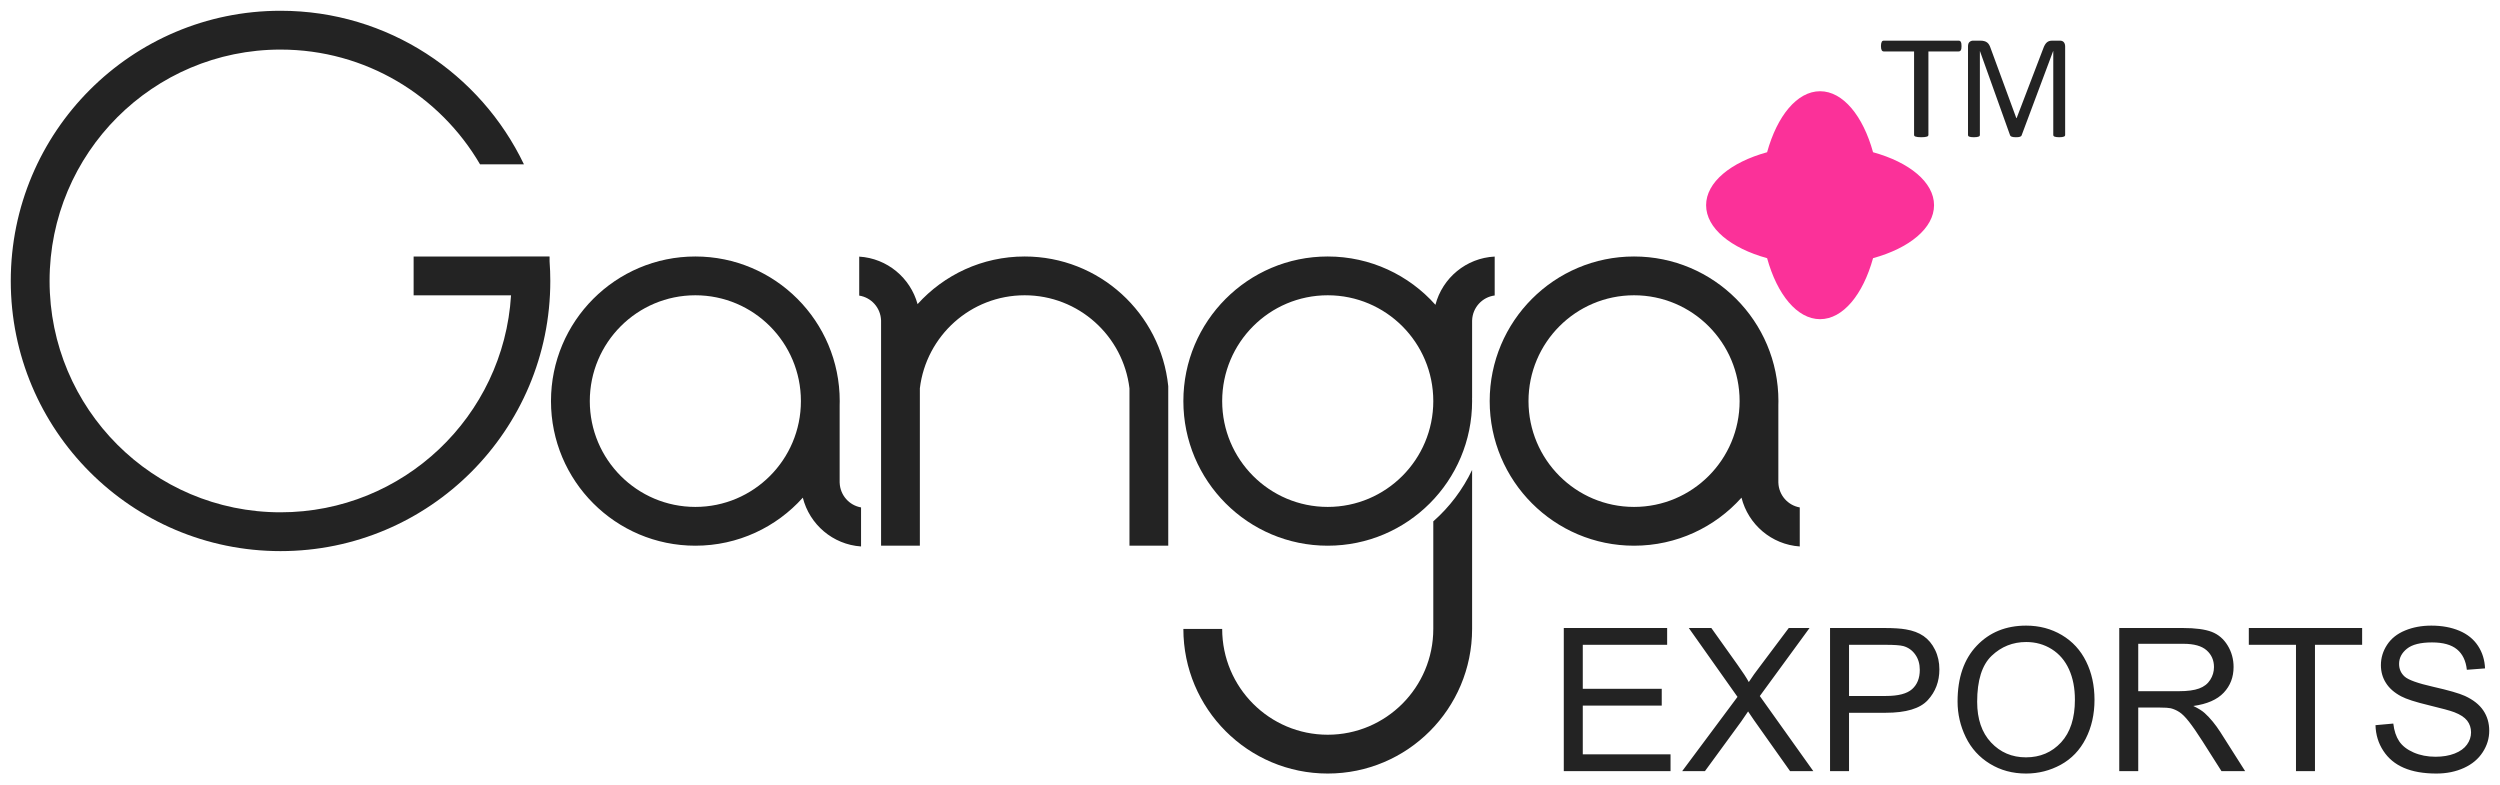
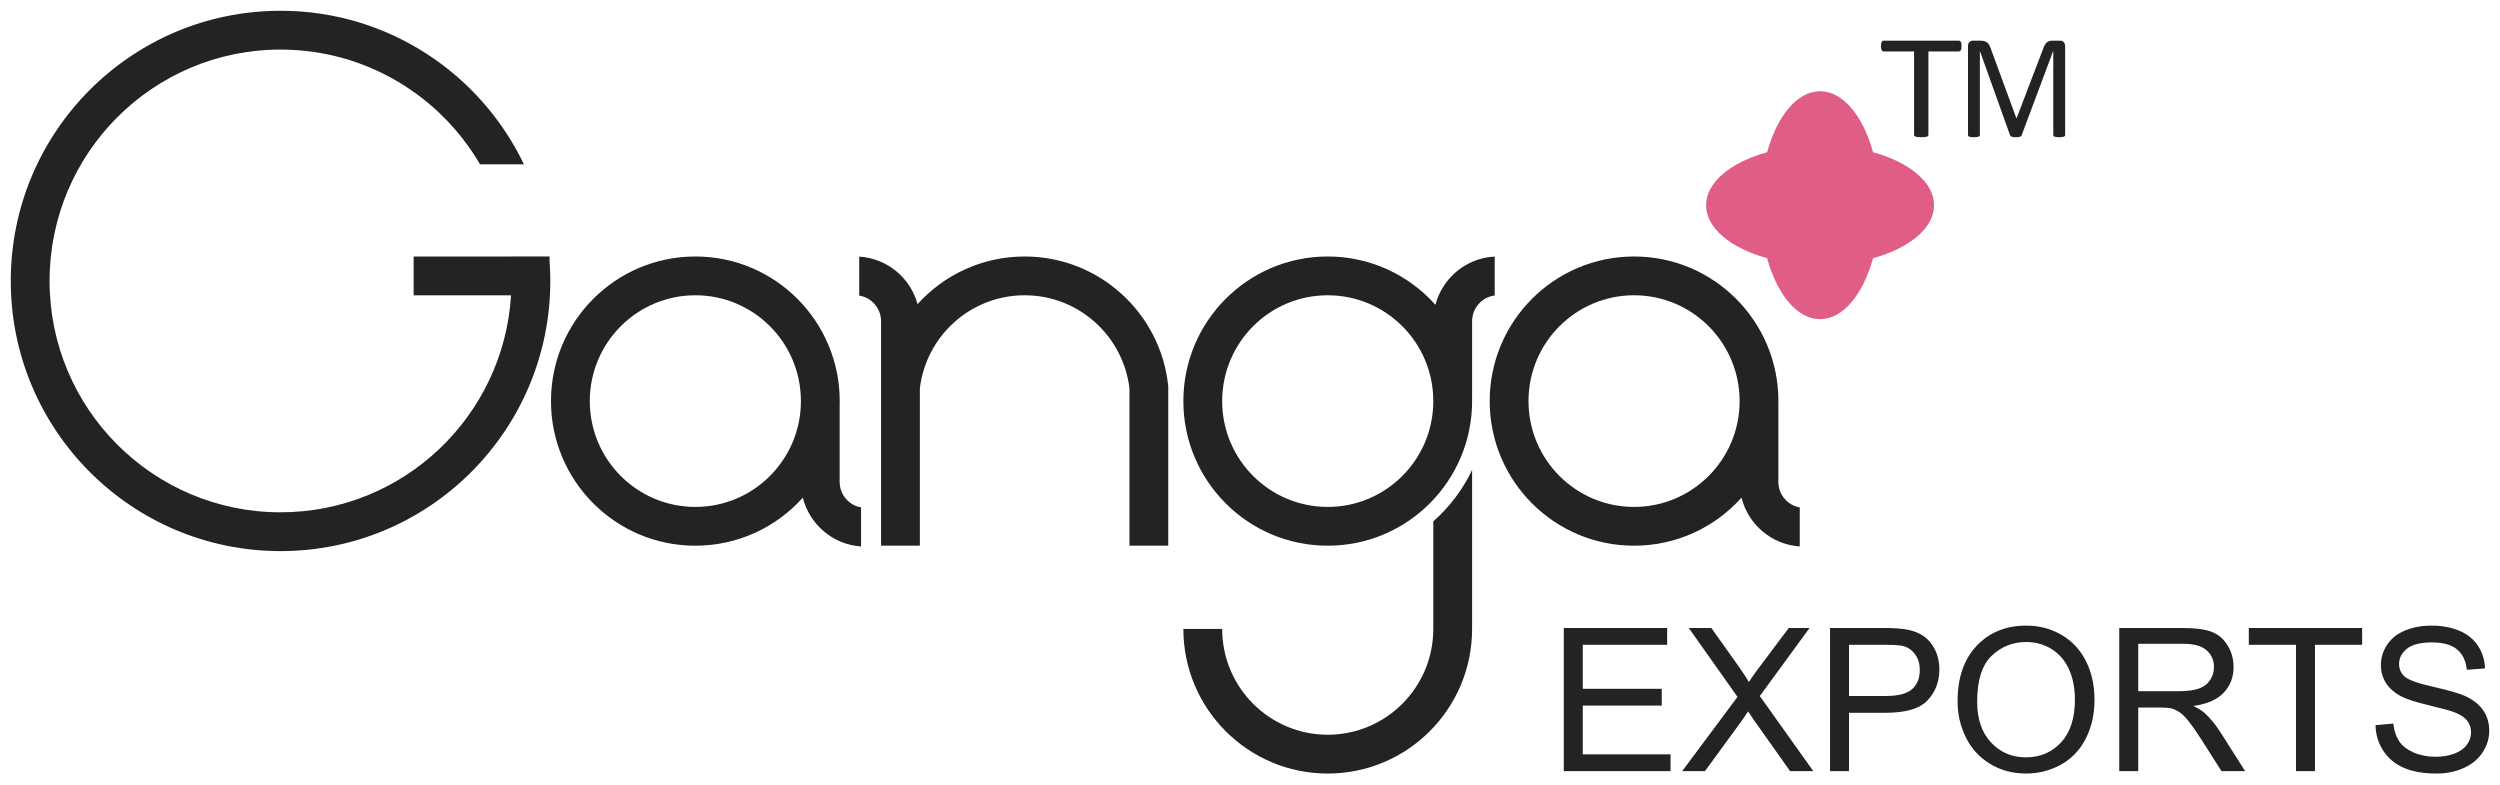
<svg xmlns="http://www.w3.org/2000/svg" style="isolation:isolate" viewBox="0 0 99.39 31.181" width="99.39pt" height="31.181pt">
  <clipPath id="_clipPath_dW6A752u7rQRebSLK6ItoALH1hB9d0qg">
    <rect x="0" y="0" width="99.39" height="31.181" transform="matrix(1,0,0,1,0,0)" fill="rgb(255,255,255)" />
  </clipPath>
  <g clip-path="url(#_clipPath_dW6A752u7rQRebSLK6ItoALH1hB9d0qg)">
-     <path d=" M 72.359 3.627 C 73.273 3.627 74.067 4.611 74.465 6.052 C 75.907 6.45 76.89 7.244 76.89 8.158 C 76.89 9.073 75.907 9.866 74.465 10.264 C 74.067 11.706 73.273 12.689 72.359 12.689 C 71.445 12.689 70.651 11.706 70.253 10.264 C 68.811 9.866 67.828 9.073 67.828 8.158 C 67.828 7.244 68.811 6.45 70.253 6.052 C 70.651 4.611 71.445 3.627 72.359 3.627 Z " fill-rule="evenodd" fill="rgb(251,49,153)" />
+     <path d=" M 72.359 3.627 C 73.273 3.627 74.067 4.611 74.465 6.052 C 75.907 6.45 76.89 7.244 76.89 8.158 C 76.89 9.073 75.907 9.866 74.465 10.264 C 74.067 11.706 73.273 12.689 72.359 12.689 C 71.445 12.689 70.651 11.706 70.253 10.264 C 68.811 9.866 67.828 9.073 67.828 8.158 C 67.828 7.244 68.811 6.45 70.253 6.052 C 70.651 4.611 71.445 3.627 72.359 3.627 Z " fill-rule="evenodd" fill="rgb(224,93,134)" />
    <path d=" M 11.153 0.428 C 15.419 0.428 19.102 2.922 20.83 6.534 L 19.085 6.534 C 17.492 3.805 14.537 1.971 11.153 1.971 C 6.082 1.971 1.971 6.089 1.971 11.169 C 1.971 16.249 6.082 20.367 11.153 20.367 C 16.033 20.367 20.022 16.554 20.317 11.741 L 16.444 11.741 L 16.444 10.198 L 20.284 10.198 L 20.284 10.197 L 21.834 10.197 L 21.834 10.198 L 21.849 10.198 L 21.849 10.389 C 21.868 10.647 21.878 10.907 21.878 11.169 C 21.878 17.101 17.076 21.91 11.153 21.91 C 5.23 21.91 0.428 17.101 0.428 11.169 C 0.428 5.237 5.23 0.428 11.153 0.428 Z " fill-rule="evenodd" fill="rgb(35,35,35)" />
    <path d=" M 33.381 16.114 L 33.381 16.794 L 33.381 16.794 L 33.381 19.137 L 33.381 19.146 L 33.381 19.164 L 33.381 19.173 L 33.381 19.191 L 33.382 19.191 C 33.399 19.685 33.76 20.091 34.232 20.173 L 34.232 21.725 C 33.109 21.649 32.183 20.848 31.917 19.785 C 30.866 20.958 29.341 21.695 27.645 21.695 C 24.475 21.695 21.905 19.121 21.905 15.946 C 21.905 12.771 24.475 10.197 27.645 10.197 C 30.814 10.197 33.384 12.771 33.384 15.946 C 33.384 16.002 33.383 16.058 33.381 16.114 Z  M 27.645 11.739 C 29.962 11.739 31.841 13.623 31.841 15.946 C 31.841 18.27 29.962 20.153 27.645 20.153 C 25.327 20.153 23.448 18.27 23.448 15.946 C 23.448 13.623 25.327 11.739 27.645 11.739 Z " fill-rule="evenodd" fill="rgb(35,35,35)" />
    <path d=" M 70.7 16.114 L 70.7 16.794 L 70.7 16.794 L 70.7 19.137 L 70.7 19.146 L 70.7 19.164 L 70.7 19.173 L 70.7 19.191 L 70.701 19.191 C 70.717 19.685 71.079 20.091 71.551 20.173 L 71.551 21.725 C 70.427 21.649 69.502 20.848 69.235 19.785 C 68.185 20.958 66.66 21.695 64.963 21.695 C 61.794 21.695 59.224 19.121 59.224 15.946 C 59.224 12.771 61.794 10.197 64.963 10.197 C 68.133 10.197 70.703 12.771 70.703 15.946 C 70.703 16.002 70.702 16.058 70.7 16.114 Z  M 64.963 11.739 C 67.281 11.739 69.16 13.623 69.16 15.946 C 69.16 18.27 67.281 20.153 64.963 20.153 C 62.646 20.153 60.767 18.27 60.767 15.946 C 60.767 13.623 62.646 11.739 64.963 11.739 Z " fill-rule="evenodd" fill="rgb(35,35,35)" />
    <path d=" M 40.736 10.197 C 43.706 10.197 46.148 12.456 46.445 15.352 L 46.445 15.352 L 46.445 15.946 L 46.445 21.694 L 44.903 21.694 L 44.903 15.439 C 44.653 13.355 42.883 11.739 40.736 11.739 C 38.591 11.739 36.822 13.353 36.57 15.436 L 36.57 15.821 L 36.57 21.694 L 35.028 21.694 L 35.028 15.946 L 35.028 15.821 L 35.028 15.352 L 35.027 15.352 L 35.028 15.347 L 35.028 15.134 L 35.028 15.134 L 35.028 12.79 L 35.028 12.781 L 35.028 12.763 L 35.028 12.754 L 35.028 12.736 L 35.027 12.736 C 35.01 12.236 34.64 11.827 34.159 11.752 L 34.159 10.202 C 35.273 10.27 36.194 11.048 36.479 12.091 C 37.529 10.928 39.047 10.197 40.736 10.197 Z " fill-rule="evenodd" fill="rgb(35,35,35)" />
    <path d=" M 52.785 10.197 C 54.487 10.197 56.016 10.939 57.067 12.118 C 57.345 11.052 58.287 10.257 59.423 10.2 L 59.423 11.747 C 58.928 11.81 58.543 12.226 58.526 12.736 L 58.525 12.736 L 58.525 12.754 L 58.525 12.763 L 58.525 12.781 L 58.525 12.79 L 58.525 15.134 L 58.525 15.134 L 58.525 15.821 L 58.523 15.821 C 58.524 15.863 58.525 15.905 58.525 15.946 C 58.525 19.121 55.955 21.695 52.785 21.695 C 49.616 21.695 47.046 19.121 47.046 15.946 C 47.046 12.771 49.616 10.197 52.785 10.197 Z  M 58.525 25.004 C 58.525 28.179 55.955 30.753 52.785 30.753 C 49.616 30.753 47.046 28.179 47.046 25.004 L 48.589 25.004 C 48.589 27.327 50.468 29.21 52.785 29.21 C 55.103 29.21 56.982 27.327 56.982 25.004 L 56.982 25.004 L 56.982 20.727 C 57.625 20.161 58.152 19.466 58.525 18.684 L 58.525 25.004 L 58.525 25.004 Z  M 52.785 11.739 C 55.103 11.739 56.982 13.623 56.982 15.946 C 56.982 18.27 55.103 20.153 52.785 20.153 C 50.468 20.153 48.589 18.27 48.589 15.946 C 48.589 13.623 50.468 11.739 52.785 11.739 Z " fill-rule="evenodd" fill="rgb(35,35,35)" />
    <path d=" M 77.982 1.833 C 77.982 1.871 77.98 1.903 77.976 1.93 C 77.971 1.957 77.964 1.98 77.954 1.997 C 77.944 2.013 77.933 2.026 77.918 2.033 C 77.903 2.041 77.887 2.045 77.87 2.045 L 76.666 2.045 L 76.666 5.362 C 76.666 5.378 76.661 5.391 76.652 5.403 C 76.643 5.415 76.629 5.424 76.606 5.431 C 76.584 5.438 76.555 5.444 76.519 5.449 C 76.482 5.454 76.436 5.456 76.381 5.456 C 76.328 5.456 76.283 5.454 76.245 5.449 C 76.208 5.444 76.177 5.438 76.156 5.431 C 76.133 5.424 76.119 5.415 76.109 5.403 C 76.1 5.391 76.096 5.378 76.096 5.362 L 76.096 2.045 L 74.891 2.045 C 74.874 2.045 74.859 2.041 74.844 2.033 C 74.829 2.026 74.818 2.013 74.809 1.997 C 74.801 1.98 74.793 1.957 74.787 1.93 C 74.782 1.903 74.779 1.871 74.779 1.833 C 74.779 1.796 74.782 1.763 74.787 1.735 C 74.793 1.706 74.801 1.683 74.809 1.666 C 74.818 1.648 74.829 1.635 74.844 1.628 C 74.859 1.62 74.874 1.616 74.891 1.616 L 77.87 1.616 C 77.887 1.616 77.903 1.62 77.918 1.628 C 77.933 1.635 77.944 1.648 77.954 1.666 C 77.964 1.683 77.971 1.706 77.976 1.735 C 77.98 1.763 77.982 1.796 77.982 1.833 Z " fill="rgb(35,35,35)" />
    <path d=" M 82.102 5.362 C 82.102 5.378 82.098 5.392 82.091 5.403 C 82.083 5.415 82.07 5.424 82.052 5.431 C 82.033 5.438 82.008 5.444 81.979 5.449 C 81.95 5.454 81.912 5.456 81.865 5.456 C 81.821 5.456 81.784 5.454 81.753 5.449 C 81.722 5.444 81.697 5.438 81.679 5.431 C 81.662 5.424 81.649 5.415 81.641 5.403 C 81.634 5.392 81.63 5.378 81.63 5.362 L 81.63 2.032 L 81.624 2.032 L 80.373 5.377 C 80.369 5.391 80.36 5.402 80.351 5.412 C 80.34 5.422 80.325 5.43 80.307 5.437 C 80.287 5.444 80.264 5.449 80.237 5.452 C 80.211 5.455 80.179 5.456 80.143 5.456 C 80.104 5.456 80.072 5.454 80.044 5.45 C 80.017 5.446 79.994 5.441 79.976 5.434 C 79.957 5.427 79.943 5.419 79.933 5.409 C 79.923 5.399 79.916 5.389 79.912 5.377 L 78.715 2.032 L 78.712 2.032 L 78.712 5.362 C 78.712 5.378 78.708 5.392 78.701 5.403 C 78.693 5.415 78.68 5.424 78.661 5.431 C 78.643 5.438 78.617 5.444 78.587 5.449 C 78.557 5.454 78.519 5.456 78.472 5.456 C 78.426 5.456 78.389 5.454 78.359 5.449 C 78.329 5.444 78.304 5.438 78.286 5.431 C 78.269 5.424 78.257 5.415 78.25 5.403 C 78.243 5.392 78.24 5.378 78.24 5.362 L 78.24 1.846 C 78.24 1.763 78.26 1.704 78.3 1.669 C 78.342 1.634 78.388 1.616 78.437 1.616 L 78.728 1.616 C 78.787 1.616 78.839 1.622 78.883 1.634 C 78.928 1.645 78.967 1.664 79 1.689 C 79.034 1.715 79.062 1.748 79.084 1.787 C 79.106 1.826 79.126 1.873 79.143 1.926 L 80.16 4.694 L 80.174 4.694 L 81.229 1.934 C 81.249 1.876 81.272 1.825 81.296 1.784 C 81.321 1.743 81.347 1.709 81.376 1.685 C 81.404 1.66 81.437 1.643 81.471 1.632 C 81.507 1.621 81.548 1.616 81.594 1.616 L 81.899 1.616 C 81.926 1.616 81.953 1.62 81.978 1.629 C 82.003 1.638 82.024 1.652 82.042 1.67 C 82.06 1.689 82.074 1.712 82.085 1.742 C 82.096 1.77 82.102 1.805 82.102 1.846 L 82.102 5.362 Z " fill="rgb(35,35,35)" />
    <path d=" M 62.17 30.657 L 62.17 24.967 L 66.279 24.967 L 66.279 25.635 L 62.925 25.635 L 62.925 27.383 L 66.064 27.383 L 66.064 28.051 L 62.925 28.051 L 62.925 29.99 L 66.414 29.99 L 66.414 30.657 L 62.17 30.657 Z  M 66.877 30.657 L 69.076 27.705 L 67.14 24.967 L 68.036 24.967 L 69.073 26.423 C 69.289 26.725 69.439 26.955 69.525 27.116 C 69.653 26.917 69.805 26.705 69.978 26.481 L 71.114 24.967 L 71.94 24.967 L 69.963 27.672 L 72.09 30.657 L 71.166 30.657 L 69.73 28.628 C 69.648 28.513 69.57 28.398 69.497 28.284 C 69.37 28.474 69.28 28.608 69.224 28.684 L 67.782 30.657 L 66.877 30.657 Z  M 72.755 30.657 L 72.755 24.967 L 74.904 24.967 C 75.281 24.967 75.57 24.986 75.77 25.022 C 76.049 25.068 76.284 25.157 76.473 25.287 C 76.662 25.418 76.815 25.6 76.93 25.835 C 77.045 26.069 77.102 26.328 77.102 26.61 C 77.102 27.092 76.948 27.501 76.64 27.835 C 76.333 28.17 75.775 28.337 74.97 28.337 L 73.51 28.337 L 73.51 30.657 L 72.755 30.657 Z  M 73.51 27.669 L 74.98 27.669 C 75.468 27.669 75.812 27.579 76.017 27.398 C 76.221 27.216 76.323 26.962 76.323 26.632 C 76.323 26.395 76.264 26.191 76.143 26.022 C 76.023 25.852 75.864 25.74 75.668 25.685 C 75.541 25.652 75.306 25.635 74.966 25.635 L 73.51 25.635 L 73.51 27.669 Z  M 77.825 27.888 C 77.825 26.945 78.079 26.206 78.587 25.672 C 79.094 25.138 79.748 24.872 80.551 24.872 C 81.077 24.872 81.55 24.998 81.972 25.248 C 82.393 25.498 82.715 25.848 82.936 26.297 C 83.158 26.745 83.269 27.253 83.269 27.822 C 83.269 28.398 83.152 28.914 82.919 29.369 C 82.686 29.824 82.356 30.168 81.93 30.402 C 81.502 30.636 81.041 30.753 80.547 30.753 C 80.01 30.753 79.532 30.623 79.11 30.364 C 78.689 30.106 78.368 29.754 78.151 29.306 C 77.934 28.86 77.825 28.387 77.825 27.888 Z  M 78.604 27.901 C 78.604 28.586 78.788 29.125 79.156 29.518 C 79.525 29.911 79.987 30.109 80.543 30.109 C 81.11 30.109 81.575 29.91 81.942 29.513 C 82.307 29.116 82.49 28.551 82.49 27.82 C 82.49 27.358 82.412 26.954 82.255 26.61 C 82.099 26.265 81.87 25.998 81.569 25.808 C 81.267 25.619 80.93 25.524 80.555 25.524 C 80.023 25.524 79.564 25.706 79.18 26.072 C 78.796 26.438 78.604 27.047 78.604 27.901 Z  M 84.253 30.657 L 84.253 24.967 L 86.775 24.967 C 87.282 24.967 87.667 25.019 87.931 25.121 C 88.194 25.223 88.405 25.403 88.562 25.661 C 88.72 25.92 88.798 26.206 88.798 26.518 C 88.798 26.922 88.667 27.263 88.406 27.539 C 88.145 27.816 87.743 27.991 87.197 28.067 C 87.397 28.162 87.548 28.257 87.651 28.35 C 87.871 28.551 88.079 28.804 88.274 29.108 L 89.258 30.657 L 88.317 30.657 L 87.565 29.473 C 87.347 29.13 87.165 28.869 87.023 28.688 C 86.88 28.506 86.753 28.38 86.641 28.308 C 86.53 28.236 86.414 28.186 86.298 28.157 C 86.213 28.139 86.074 28.13 85.879 28.13 L 85.008 28.13 L 85.008 30.657 L 84.253 30.657 Z  M 85.008 27.479 L 86.624 27.479 C 86.968 27.479 87.235 27.443 87.429 27.371 C 87.622 27.301 87.769 27.187 87.868 27.03 C 87.969 26.873 88.019 26.704 88.019 26.52 C 88.019 26.251 87.923 26.028 87.728 25.855 C 87.533 25.681 87.226 25.595 86.806 25.595 L 85.008 25.595 L 85.008 27.479 Z  M 91.279 30.657 L 91.279 25.635 L 89.404 25.635 L 89.404 24.967 L 93.909 24.967 L 93.909 25.635 L 92.034 25.635 L 92.034 30.657 L 91.279 30.657 Z  M 94.44 28.83 L 95.148 28.766 C 95.181 29.052 95.259 29.286 95.382 29.47 C 95.505 29.653 95.696 29.802 95.954 29.915 C 96.212 30.028 96.504 30.085 96.827 30.085 C 97.114 30.085 97.367 30.043 97.587 29.957 C 97.807 29.871 97.97 29.753 98.077 29.603 C 98.185 29.453 98.239 29.29 98.239 29.116 C 98.239 28.938 98.187 28.783 98.084 28.649 C 97.98 28.517 97.81 28.406 97.571 28.314 C 97.419 28.256 97.081 28.163 96.558 28.037 C 96.035 27.912 95.669 27.794 95.46 27.683 C 95.189 27.539 94.987 27.362 94.855 27.151 C 94.721 26.941 94.655 26.704 94.655 26.443 C 94.655 26.154 94.737 25.885 94.9 25.636 C 95.063 25.386 95.3 25.197 95.614 25.067 C 95.926 24.937 96.275 24.872 96.658 24.872 C 97.079 24.872 97.451 24.94 97.773 25.076 C 98.094 25.211 98.342 25.411 98.516 25.676 C 98.689 25.939 98.782 26.239 98.795 26.573 L 98.072 26.628 C 98.033 26.269 97.902 25.998 97.679 25.815 C 97.455 25.631 97.124 25.54 96.687 25.54 C 96.231 25.54 95.899 25.623 95.691 25.79 C 95.483 25.957 95.378 26.158 95.378 26.394 C 95.378 26.598 95.452 26.766 95.599 26.898 C 95.745 27.03 96.122 27.166 96.734 27.304 C 97.346 27.443 97.766 27.563 97.994 27.667 C 98.324 27.819 98.569 28.011 98.726 28.245 C 98.884 28.479 98.962 28.747 98.962 29.052 C 98.962 29.355 98.876 29.639 98.702 29.906 C 98.529 30.174 98.281 30.382 97.957 30.53 C 97.632 30.678 97.268 30.753 96.861 30.753 C 96.348 30.753 95.917 30.677 95.57 30.527 C 95.222 30.378 94.95 30.153 94.753 29.851 C 94.554 29.55 94.451 29.21 94.44 28.83 Z " fill="rgb(35,35,35)" />
  </g>
</svg>
